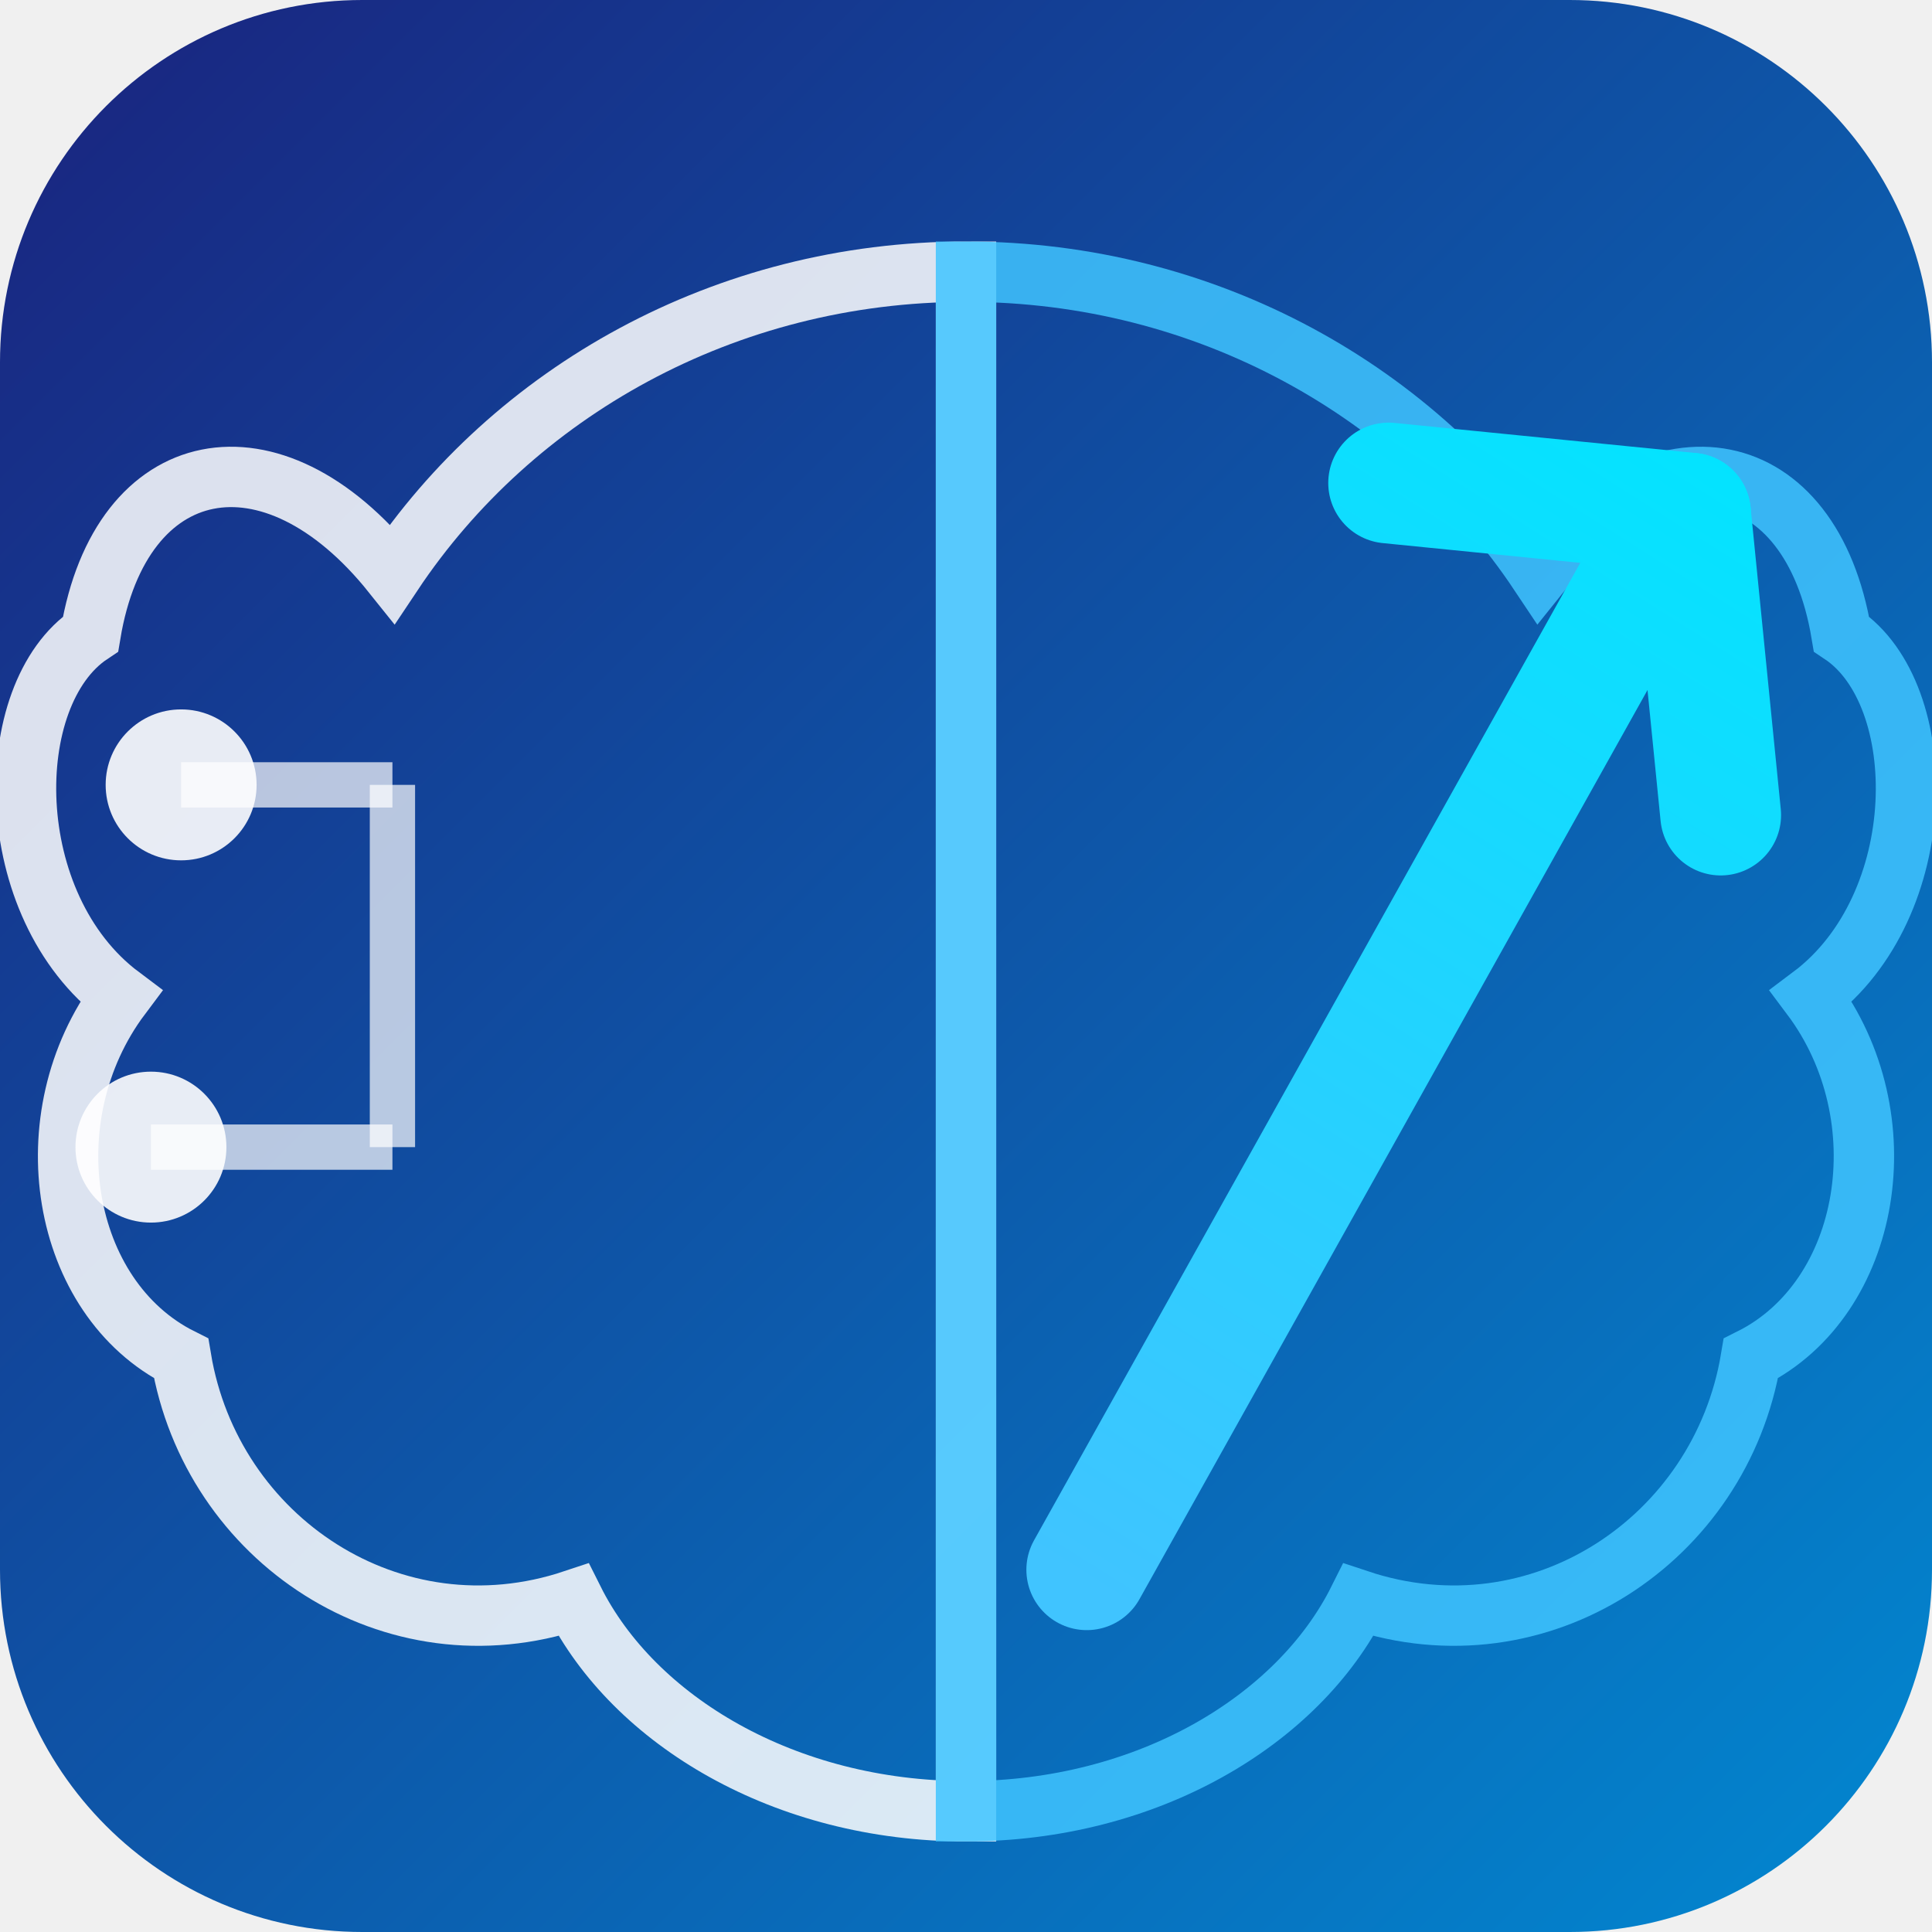
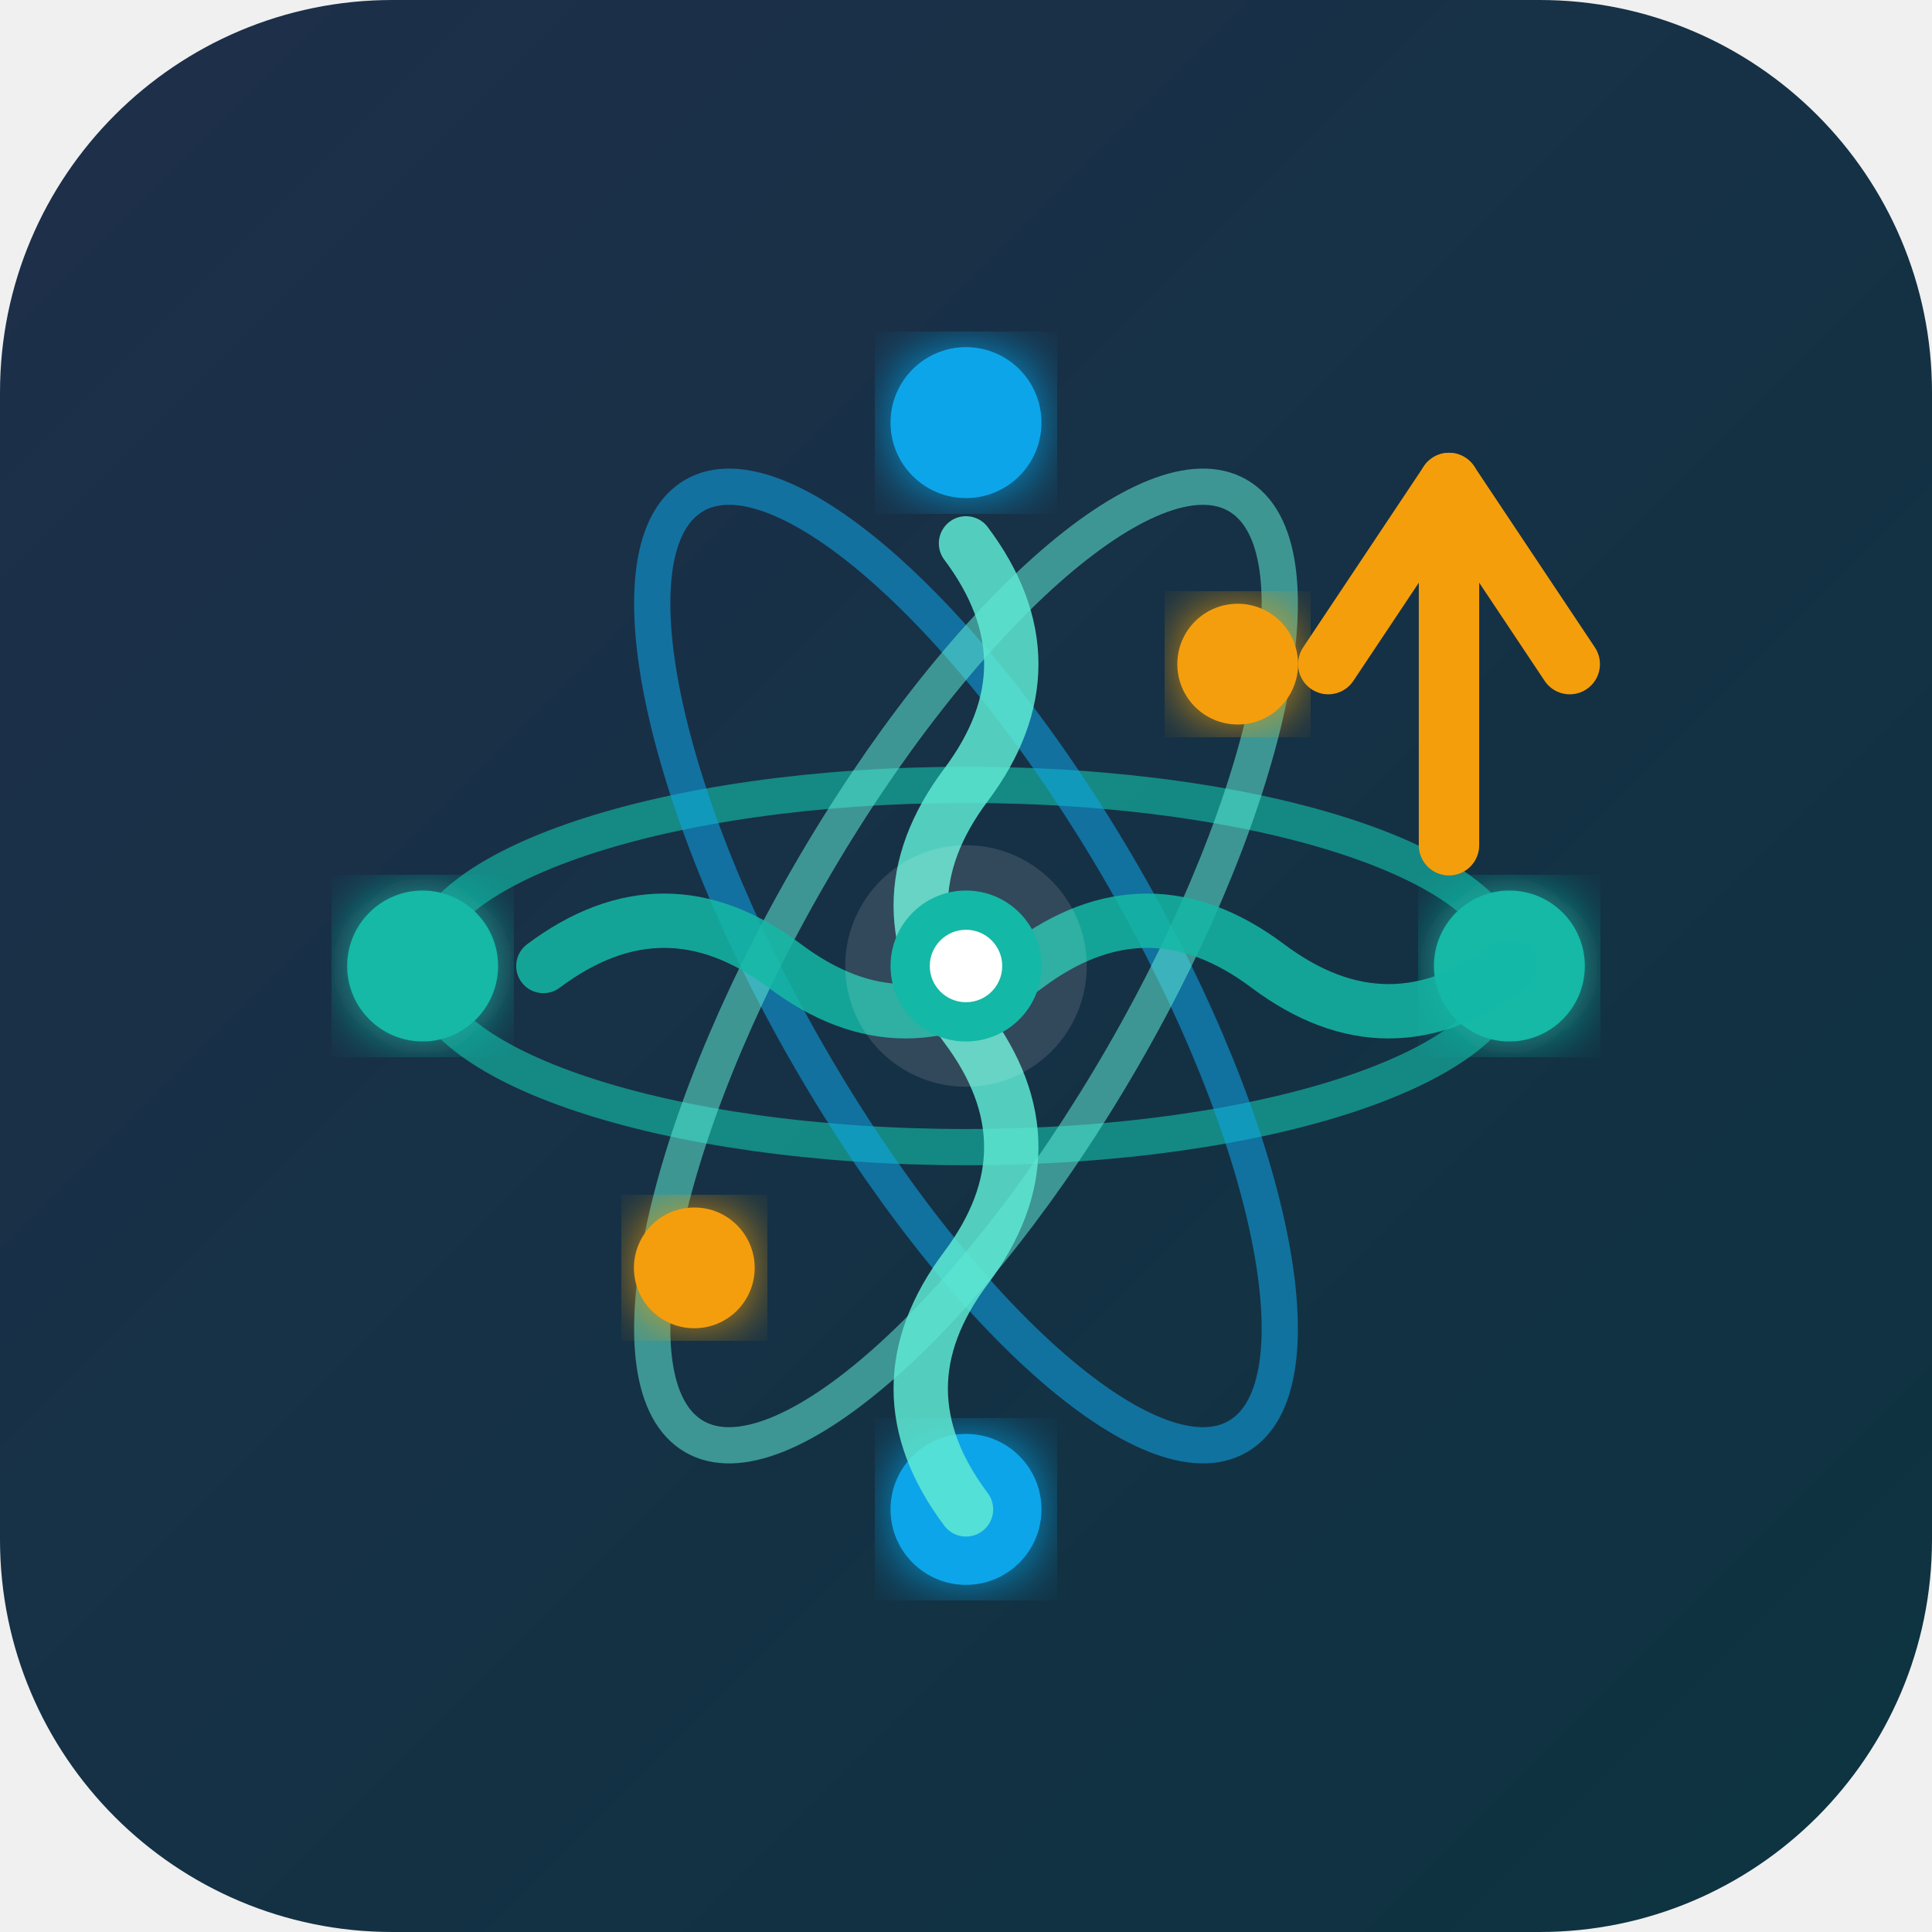
<svg xmlns="http://www.w3.org/2000/svg" viewBox="0 0 64 64" fill="none">
  <defs>
    <linearGradient id="bg" x1="0" y1="0" x2="64" y2="64" gradientUnits="userSpaceOnUse">
-       <stop offset="0%" stop-color="#1a237e" />
-       <stop offset="100%" stop-color="#0288d1" />
+       <stop offset="0%" stop-color="#1e2f4a" />
+       <stop offset="100%" stop-color="#0d3340" />
    </linearGradient>
-     <linearGradient id="arrowF" x1="32" y1="50" x2="56" y2="12" gradientUnits="userSpaceOnUse">
-       <stop offset="0%" stop-color="#40c4ff" />
-       <stop offset="100%" stop-color="#00e5ff" />
-     </linearGradient>
+     <filter id="glow">
+       <feGaussianBlur stdDeviation="1" result="blur" />
+       <feMerge>
+         <feMergeNode in="blur" />
+         <feMergeNode in="SourceGraphic" />
+       </feMerge>
+     </filter>
  </defs>
-   <rect width="64" height="64" rx="12" fill="url(#bg)" />
-   <path d="M32,9 C24,9 17,13 13,19 C9,14 4,15 3,21 C0,23 0,30 4,33 C1,37 2,43 6,45 C7,51 13,55 19,53 C21,57 26,60 32,60 L32,9Z" stroke="white" stroke-width="2" fill="none" opacity="0.85" />
-   <path d="M32,9 C40,9 47,13 51,19 C55,14 60,15 61,21 C64,23 64,30 60,33 C63,37 62,43 58,45 C57,51 51,55 45,53 C43,57 38,60 32,60 L32,9Z" stroke="#40c4ff" stroke-width="2" fill="none" opacity="0.85" />
-   <circle cx="6" cy="26" r="2.5" fill="white" opacity="0.9" />
-   <line x1="6" y1="26" x2="13" y2="26" stroke="white" stroke-width="1.5" opacity="0.7" />
-   <circle cx="5" cy="38" r="2.5" fill="white" opacity="0.9" />
-   <line x1="5" y1="38" x2="13" y2="38" stroke="white" stroke-width="1.5" opacity="0.7" />
-   <line x1="13" y1="26" x2="13" y2="38" stroke="white" stroke-width="1.5" opacity="0.7" />
-   <line x1="36" y1="52" x2="55" y2="18" stroke="url(#arrowF)" stroke-width="4" stroke-linecap="round" />
-   <line x1="46" y1="16" x2="56" y2="17" stroke="url(#arrowF)" stroke-width="4" stroke-linecap="round" />
-   <line x1="57" y1="27" x2="56" y2="17" stroke="url(#arrowF)" stroke-width="4" stroke-linecap="round" />
+   <rect width="64" height="64" rx="13" fill="url(#bg)" />
+   <ellipse cx="32" cy="32" rx="18" ry="6" stroke="#14b8a6" stroke-width="1.2" fill="none" opacity="0.65" />
+   <ellipse cx="32" cy="32" rx="18" ry="6" stroke="#0ea5e9" stroke-width="1.2" fill="none" opacity="0.55" transform="rotate(60 32 32)" />
+   <ellipse cx="32" cy="32" rx="18" ry="6" stroke="#5eead4" stroke-width="1.2" fill="none" opacity="0.55" transform="rotate(120 32 32)" />
+   <circle cx="50" cy="32" r="2.5" fill="#14b8a6" filter="url(#glow)" />
+   <circle cx="14" cy="32" r="2.5" fill="#14b8a6" filter="url(#glow)" />
+   <circle cx="32" cy="50" r="2.5" fill="#0ea5e9" filter="url(#glow)" />
+   <circle cx="32" cy="14" r="2.5" fill="#0ea5e9" filter="url(#glow)" />
+   <circle cx="41" cy="22" r="2" fill="#f59e0b" filter="url(#glow)" />
+   <circle cx="23" cy="42" r="2" fill="#f59e0b" filter="url(#glow)" />
+   <path d="M32 18 Q35 22 32 26 Q29 30 32 34 Q35 38 32 42 Q29 46 32 50" stroke="#5eead4" stroke-width="1.8" fill="none" stroke-linecap="round" opacity="0.85" />
+   <path d="M18 32 Q22 29 26 32 Q30 35 34 32 Q38 29 42 32 Q46 35 50 32" stroke="#14b8a6" stroke-width="1.8" fill="none" stroke-linecap="round" opacity="0.85" />
+   <path d="M44 22 L48 16 L52 22" stroke="#f59e0b" stroke-width="2" fill="none" stroke-linecap="round" stroke-linejoin="round" />
+   <line x1="48" y1="16" x2="48" y2="28" stroke="#f59e0b" stroke-width="2" stroke-linecap="round" />
+   <circle cx="32" cy="32" r="4" fill="#fff" opacity="0.12" />
+   <circle cx="32" cy="32" r="2.5" fill="#14b8a6" />
+   <circle cx="32" cy="32" r="1.2" fill="#fff" />
</svg>
